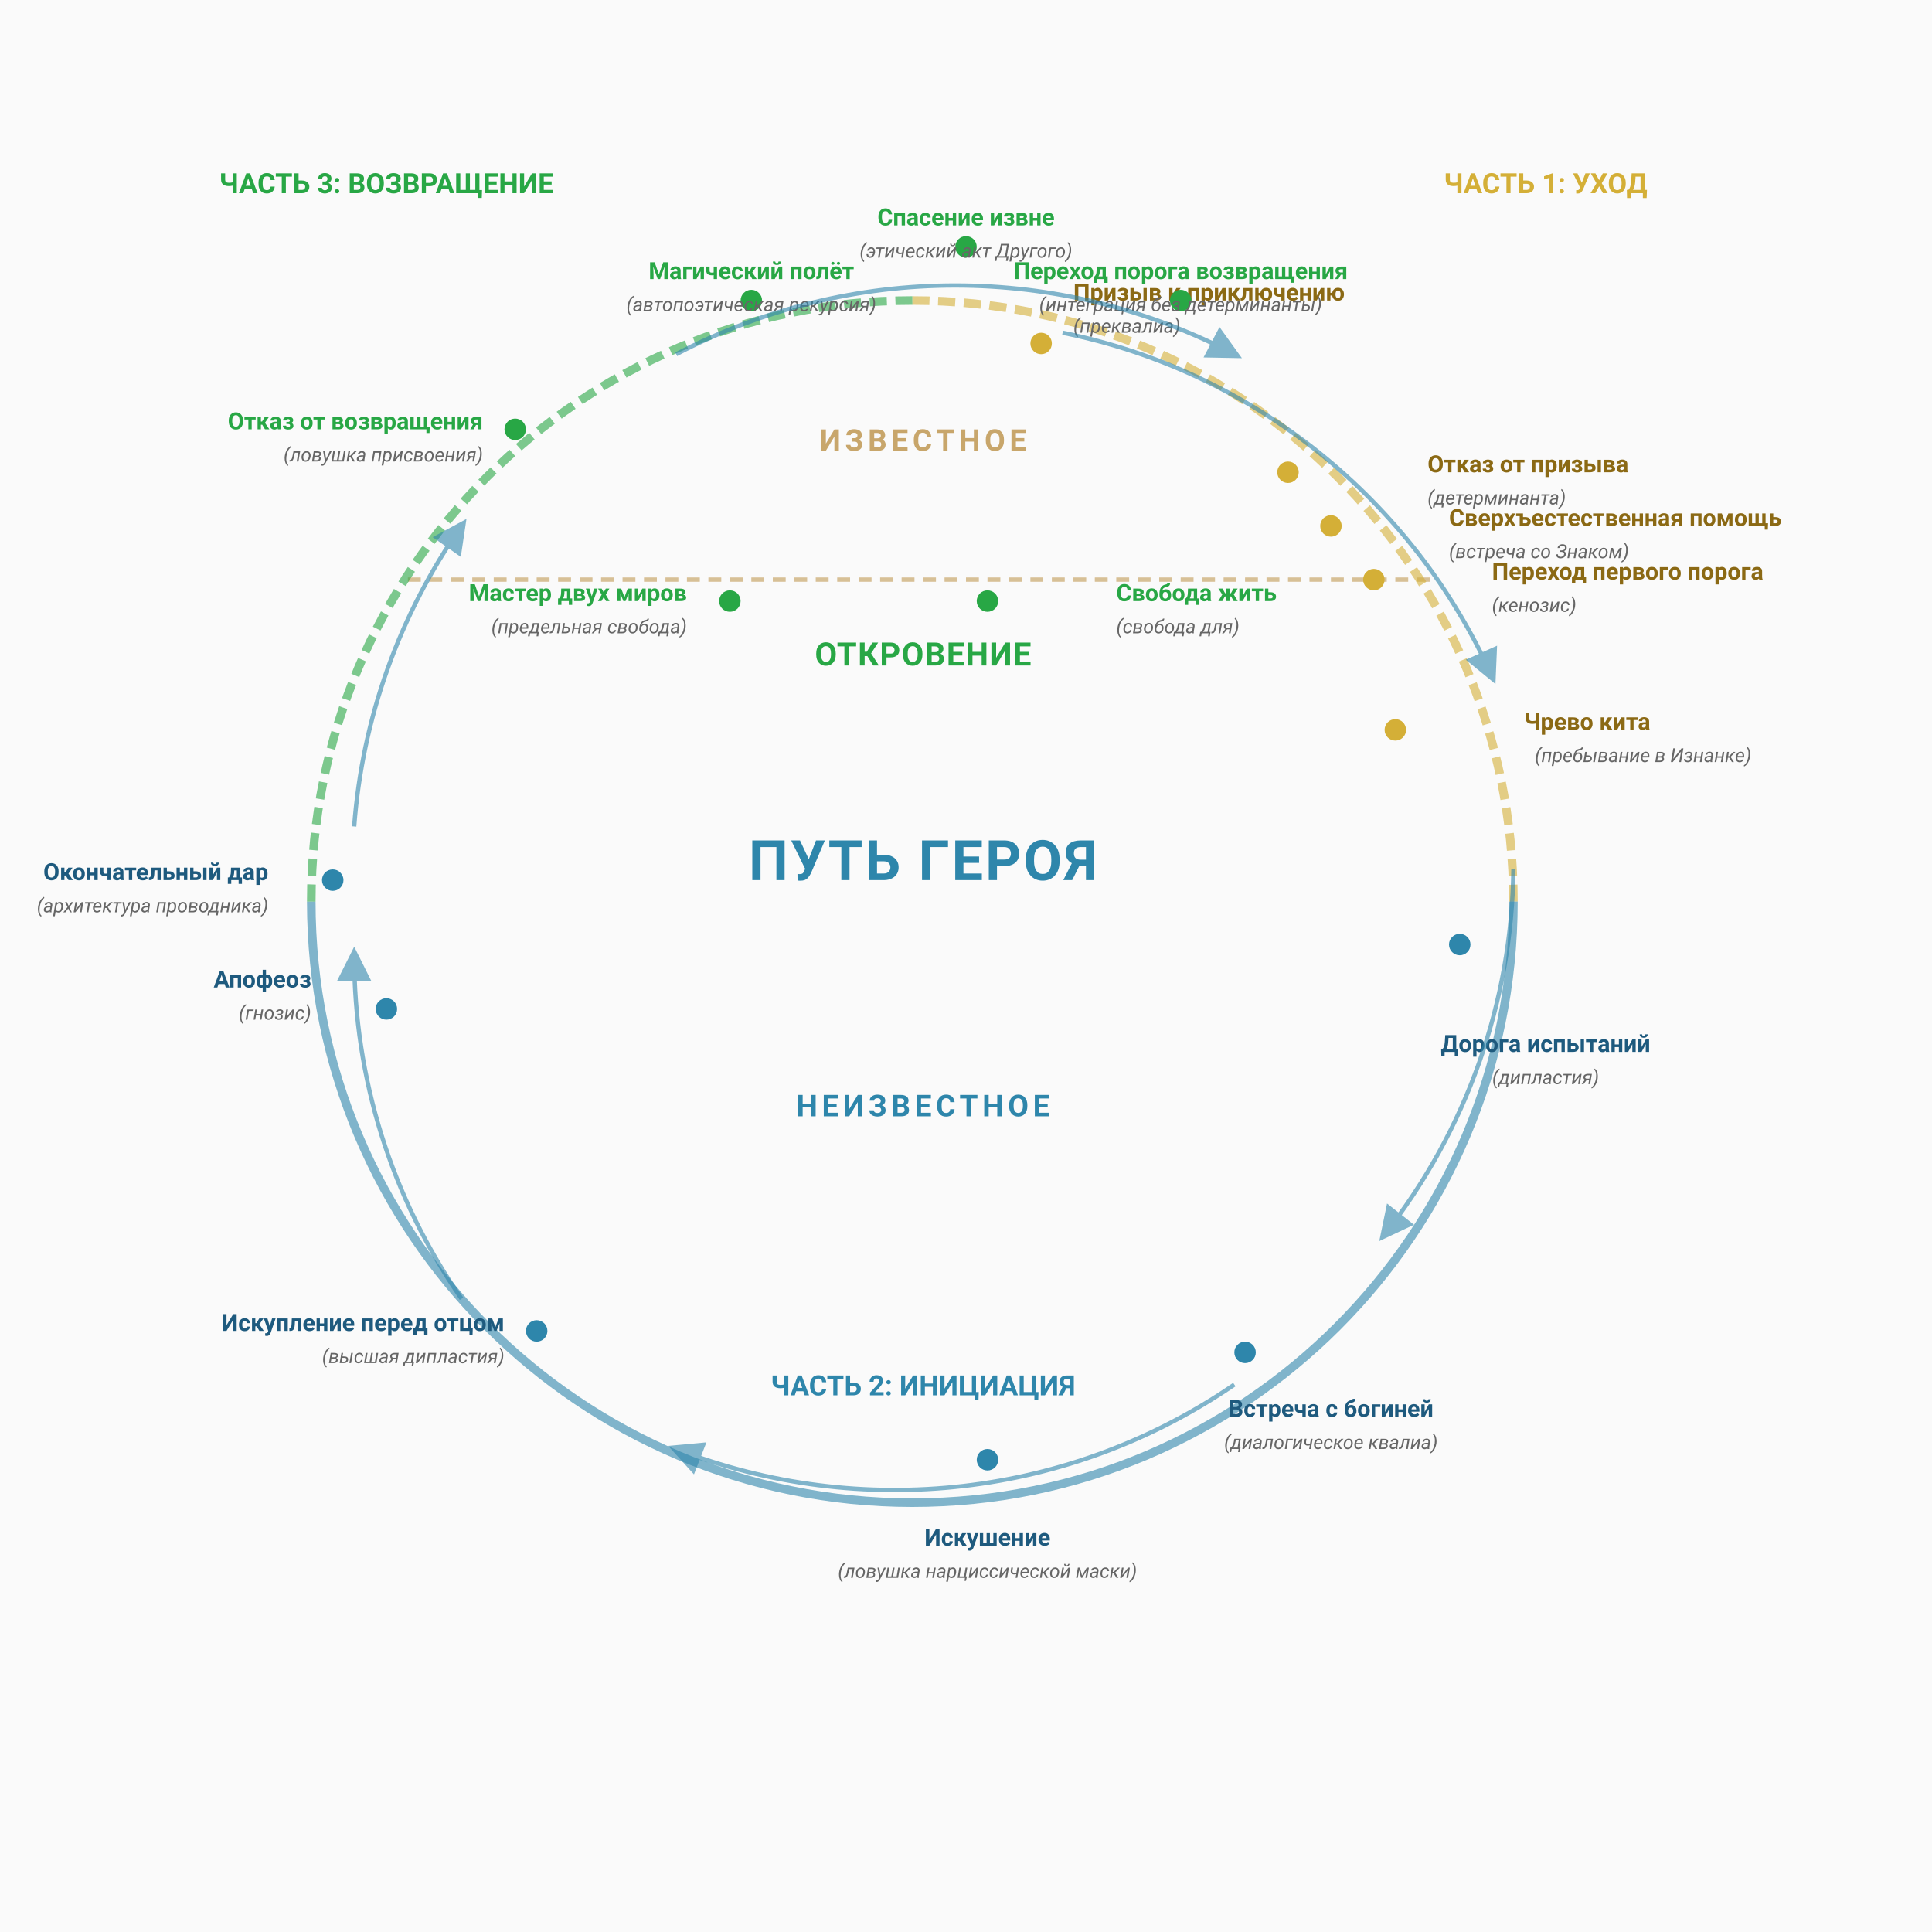
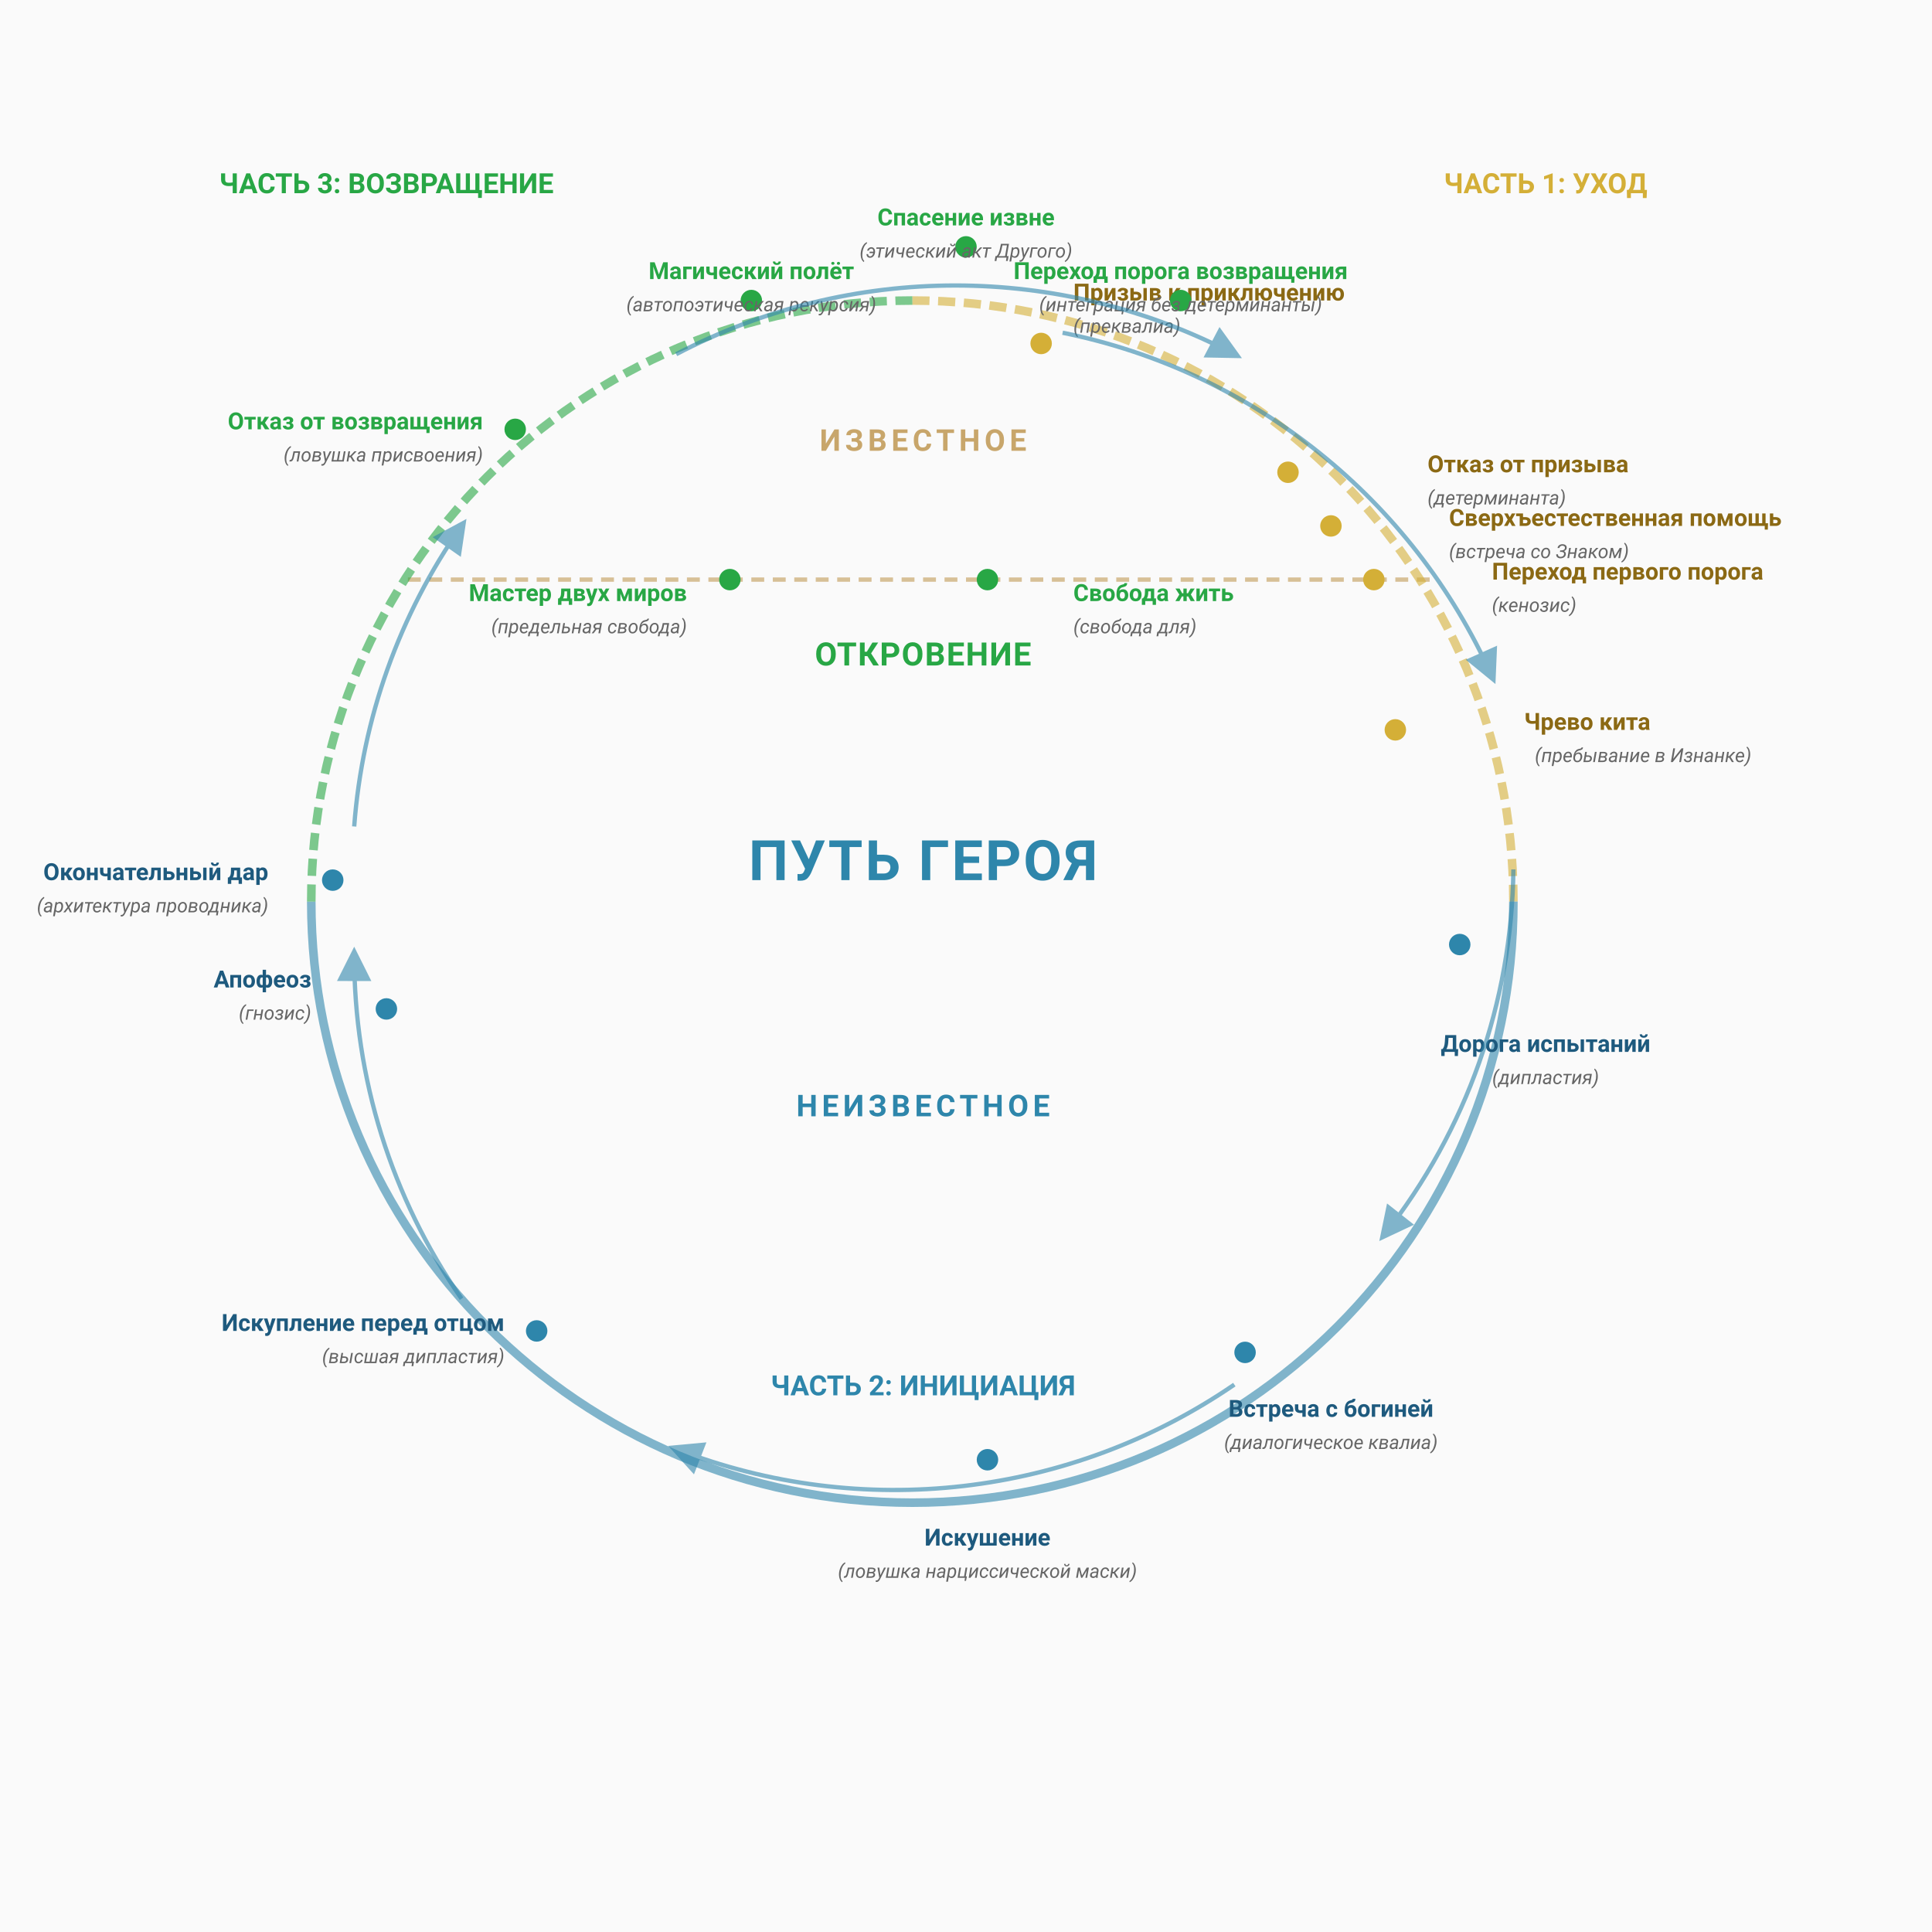
<svg xmlns="http://www.w3.org/2000/svg" viewBox="0 0 900 900" width="900" height="900">
  <defs>
    <marker id="arrow" markerWidth="8" markerHeight="8" refX="6" refY="4" orient="auto">
      <polygon points="0 0, 8 4, 0 8" fill="#2E86AB" />
    </marker>
  </defs>
  <rect width="100%" height="100%" fill="#FAFAFA" />
  <line x1="190" y1="270" x2="668" y2="270" stroke="#C8A66B" stroke-width="2" stroke-dasharray="6,4" opacity="0.7" />
  <g text-anchor="middle" font-family="system-ui, -apple-system, 'Segoe UI', Roboto, sans-serif">
    <text x="430" y="410" font-size="26" font-weight="bold" fill="#2E86AB" letter-spacing="1">ПУТЬ ГЕРОЯ</text>
    <text x="430" y="310" font-size="15" font-weight="600" fill="#28A745" letter-spacing="0.5">ОТКРОВЕНИЕ</text>
    <text x="430" y="210" font-size="14" font-weight="bold" fill="#C8A66B" letter-spacing="2">ИЗВЕСТНОЕ</text>
    <text x="430" y="520" font-size="14" font-weight="bold" fill="#2E86AB" letter-spacing="2">НЕИЗВЕСТНОЕ</text>
  </g>
  <path d="M 425 140 A 280 280 0 0 1 705 420" fill="none" stroke="#D4AF37" stroke-width="4" opacity="0.6" stroke-dasharray="8,4" />
  <path d="M 705 420 A 280 280 0 0 1 145 420" fill="none" stroke="#2E86AB" stroke-width="4" opacity="0.6" />
  <path d="M 145 420 A 280 280 0 0 1 425 140" fill="none" stroke="#28A745" stroke-width="4" opacity="0.6" stroke-dasharray="8,4" />
  <g id="departure" font-family="system-ui, -apple-system, 'Segoe UI', Roboto, sans-serif" font-size="11" font-weight="600" fill="#8B6914">
    <g id="stage-call">
      <circle cx="485" cy="160" r="5" fill="#D4AF37" />
      <text x="500" y="140" text-anchor="start">Призыв к приключению</text>
      <text x="500" y="155" text-anchor="start" font-size="9" font-weight="normal" font-style="italic" fill="#666">(преквалиа)</text>
    </g>
    <g id="stage-refusal">
      <circle cx="600" cy="220" r="5" fill="#D4AF37" />
      <text x="665" y="220" text-anchor="start">Отказ от призыва</text>
      <text x="665" y="235" text-anchor="start" font-size="9" font-weight="normal" font-style="italic" fill="#666">(детерминанта)</text>
    </g>
    <g id="stage-help">
      <circle cx="620" cy="245" r="5" fill="#D4AF37" />
      <text x="675" y="245" text-anchor="start">Сверхъестественная помощь</text>
      <text x="675" y="260" text-anchor="start" font-size="9" font-weight="normal" font-style="italic" fill="#666">(встреча со Знаком)</text>
    </g>
    <g id="stage-threshold">
      <circle cx="640" cy="270" r="5" fill="#D4AF37" />
      <text x="695" y="270" text-anchor="start">Переход первого порога</text>
      <text x="695" y="285" text-anchor="start" font-size="9" font-weight="normal" font-style="italic" fill="#666">(кенозис)</text>
    </g>
    <g id="stage-whale">
      <circle cx="650" cy="340" r="5" fill="#D4AF37" />
      <text x="710" y="340" text-anchor="start">Чрево кита</text>
      <text x="715" y="355" text-anchor="start" font-size="9" font-weight="normal" font-style="italic" fill="#666">(пребывание в Изнанке)</text>
    </g>
  </g>
  <g id="initiation" font-family="system-ui, -apple-system, 'Segoe UI', Roboto, sans-serif" font-size="11" font-weight="600" fill="#1E5A7E">
    <g id="stage-trials">
      <circle cx="680" cy="440" r="5" fill="#2E86AB" />
      <text x="720" y="490" text-anchor="middle">Дорога испытаний</text>
      <text x="720" y="505" text-anchor="middle" font-size="9" font-weight="normal" font-style="italic" fill="#666">(дипластия)</text>
    </g>
    <g id="stage-goddess">
      <circle cx="580" cy="630" r="5" fill="#2E86AB" />
      <text x="620" y="660" text-anchor="middle">Встреча с богиней</text>
      <text x="620" y="675" text-anchor="middle" font-size="9" font-weight="normal" font-style="italic" fill="#666">(диалогическое квалиа)</text>
    </g>
    <g id="stage-temptation">
      <circle cx="460" cy="680" r="5" fill="#2E86AB" />
      <text x="460" y="720" text-anchor="middle">Искушение</text>
      <text x="460" y="735" text-anchor="middle" font-size="9" font-weight="normal" font-style="italic" fill="#666">(ловушка нарциссической маски)</text>
    </g>
    <g id="stage-father">
      <circle cx="250" cy="620" r="5" fill="#2E86AB" />
      <text x="235" y="620" text-anchor="end">Искупление перед отцом</text>
      <text x="235" y="635" text-anchor="end" font-size="9" font-weight="normal" font-style="italic" fill="#666">(высшая дипластия)</text>
    </g>
    <g id="stage-apotheosis">
      <circle cx="180" cy="470" r="5" fill="#2E86AB" />
      <text x="145" y="460" text-anchor="end">Апофеоз</text>
      <text x="145" y="475" text-anchor="end" font-size="9" font-weight="normal" font-style="italic" fill="#666">(гнозис)</text>
    </g>
    <g id="stage-gift">
      <circle cx="155" cy="410" r="5" fill="#2E86AB" />
      <text x="125" y="410" text-anchor="end">Окончательный дар</text>
      <text x="125" y="425" text-anchor="end" font-size="9" font-weight="normal" font-style="italic" fill="#666">(архитектура проводника)</text>
    </g>
  </g>
  <g id="return" font-family="system-ui, -apple-system, 'Segoe UI', Roboto, sans-serif" font-size="11" font-weight="600" fill="#28A745">
    <g id="stage-refusal-return">
      <circle cx="240" cy="200" r="5" fill="#28A745" />
      <text x="225" y="200" text-anchor="end">Отказ от возвращения</text>
      <text x="225" y="215" text-anchor="end" font-size="9" font-weight="normal" font-style="italic" fill="#666">(ловушка присвоения)</text>
    </g>
    <g id="stage-flight">
      <circle cx="350" cy="140" r="5" fill="#28A745" />
      <text x="350" y="130" text-anchor="middle">Магический полёт</text>
      <text x="350" y="145" text-anchor="middle" font-size="9" font-weight="normal" font-style="italic" fill="#666">(автопоэтическая рекурсия)</text>
    </g>
    <g id="stage-rescue">
      <circle cx="450" cy="115" r="5" fill="#28A745" />
      <text x="450" y="105" text-anchor="middle">Спасение извне</text>
      <text x="450" y="120" text-anchor="middle" font-size="9" font-weight="normal" font-style="italic" fill="#666">(этический акт Другого)</text>
    </g>
    <g id="stage-return-threshold">
      <circle cx="550" cy="140" r="5" fill="#28A745" />
      <text x="550" y="130" text-anchor="middle">Переход порога возвращения</text>
      <text x="550" y="145" text-anchor="middle" font-size="9" font-weight="normal" font-style="italic" fill="#666">(интеграция без детерминанты)</text>
    </g>
    <g id="stage-master">
-       <circle cx="340" cy="280" r="5" fill="#28A745" />
+       <circle cx="340" cy="270" r="5" fill="#28A745" />
      <text x="320" y="280" text-anchor="end">Мастер двух миров</text>
      <text x="320" y="295" text-anchor="end" font-size="9" font-weight="normal" font-style="italic" fill="#666">(предельная свобода)</text>
    </g>
    <g id="stage-freedom">
-       <circle cx="460" cy="280" r="5" fill="#28A745" />
-       <text x="520" y="280" text-anchor="start">Свобода жить</text>
-       <text x="520" y="295" text-anchor="start" font-size="9" font-weight="normal" font-style="italic" fill="#666">(свобода для)</text>
+       <circle cx="460" cy="270" r="5" fill="#28A745" />
+       <text x="500" y="280" text-anchor="start">Свобода жить</text>
+       <text x="500" y="295" text-anchor="start" font-size="9" font-weight="normal" font-style="italic" fill="#666">(свобода для)</text>
    </g>
  </g>
  <g font-family="system-ui, -apple-system, 'Segoe UI', Roboto, sans-serif" font-size="13" font-weight="bold">
    <text x="720" y="90" fill="#D4AF37" text-anchor="middle">ЧАСТЬ 1: УХОД</text>
    <text x="430" y="650" fill="#2E86AB" text-anchor="middle">ЧАСТЬ 2: ИНИЦИАЦИЯ</text>
    <text x="180" y="90" fill="#28A745" text-anchor="middle">ЧАСТЬ 3: ВОЗВРАЩЕНИЕ</text>
  </g>
  <g fill="none" stroke="#2E86AB" stroke-width="2" marker-end="url(#arrow)" opacity="0.6">
    <path d="M 495 155 A 280 280 0 0 1 695 315" />
    <path d="M 315 165 A 280 280 0 0 1 575 165" />
    <path d="M 165 385 A 280 280 0 0 1 215 245" />
    <path d="M 705 405 A 280 280 0 0 1 645 575" />
    <path d="M 575 645 A 280 280 0 0 1 315 675" />
    <path d="M 215 605 A 280 280 0 0 1 165 445" />
  </g>
</svg>
